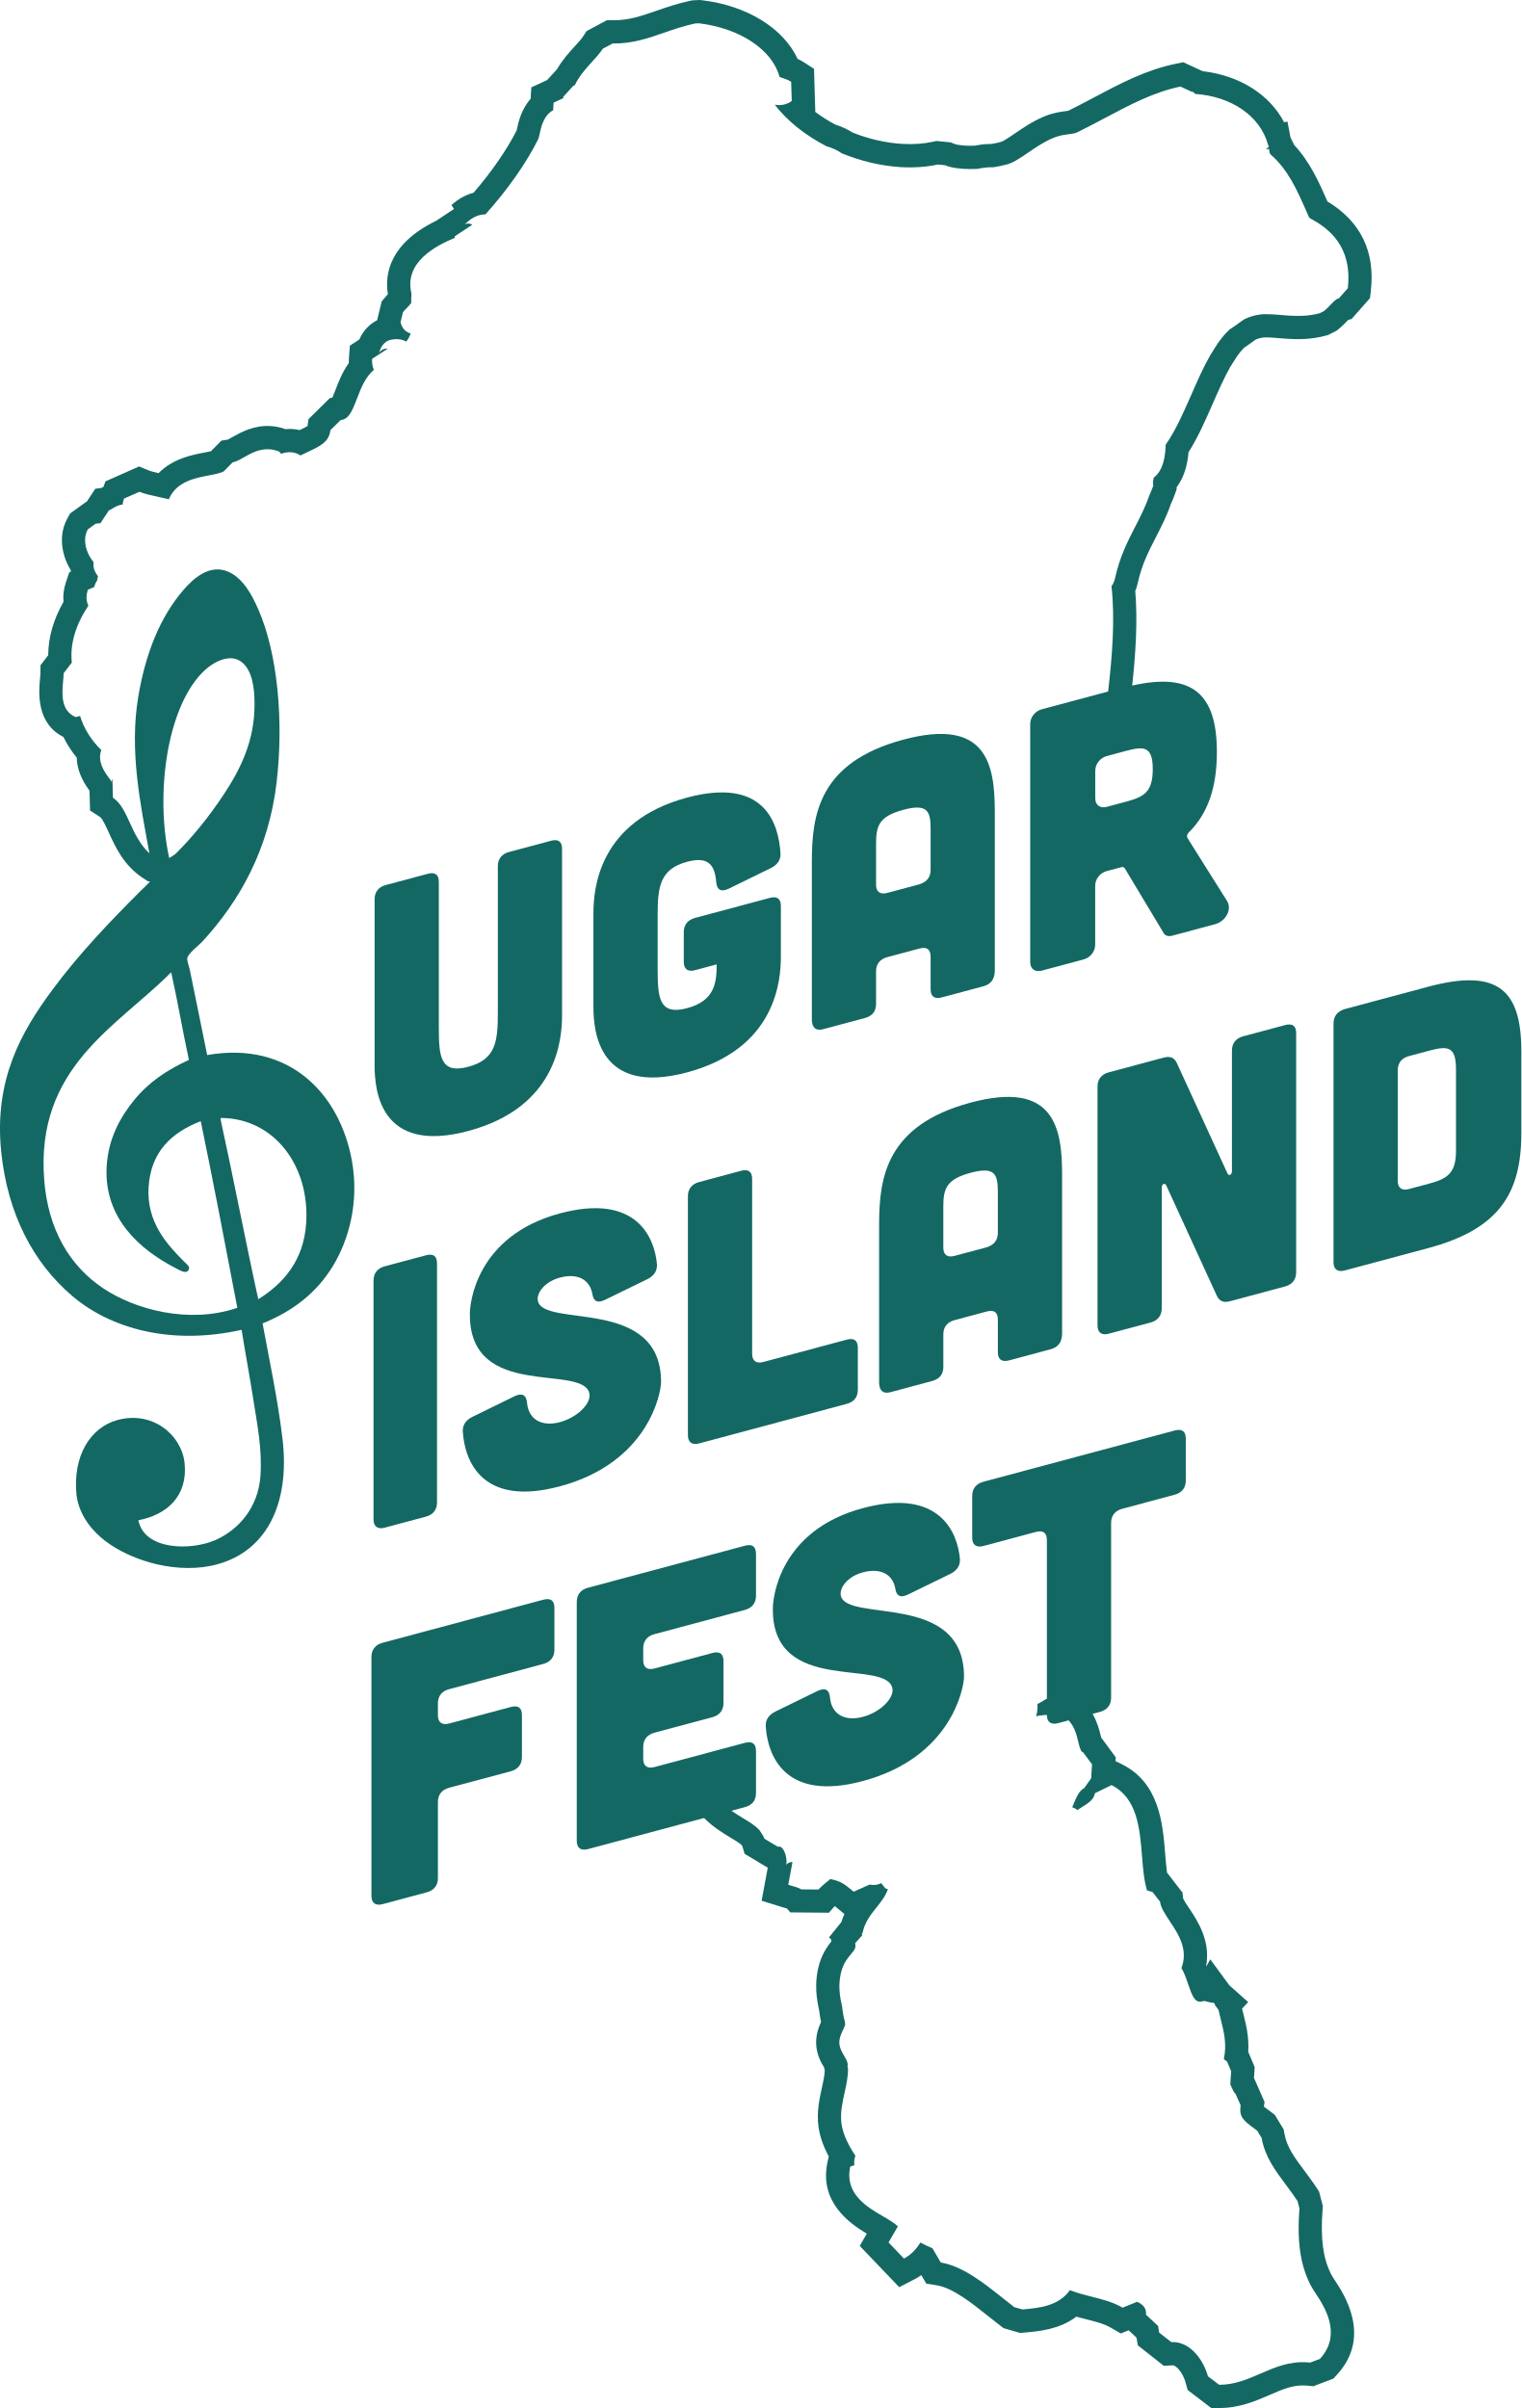
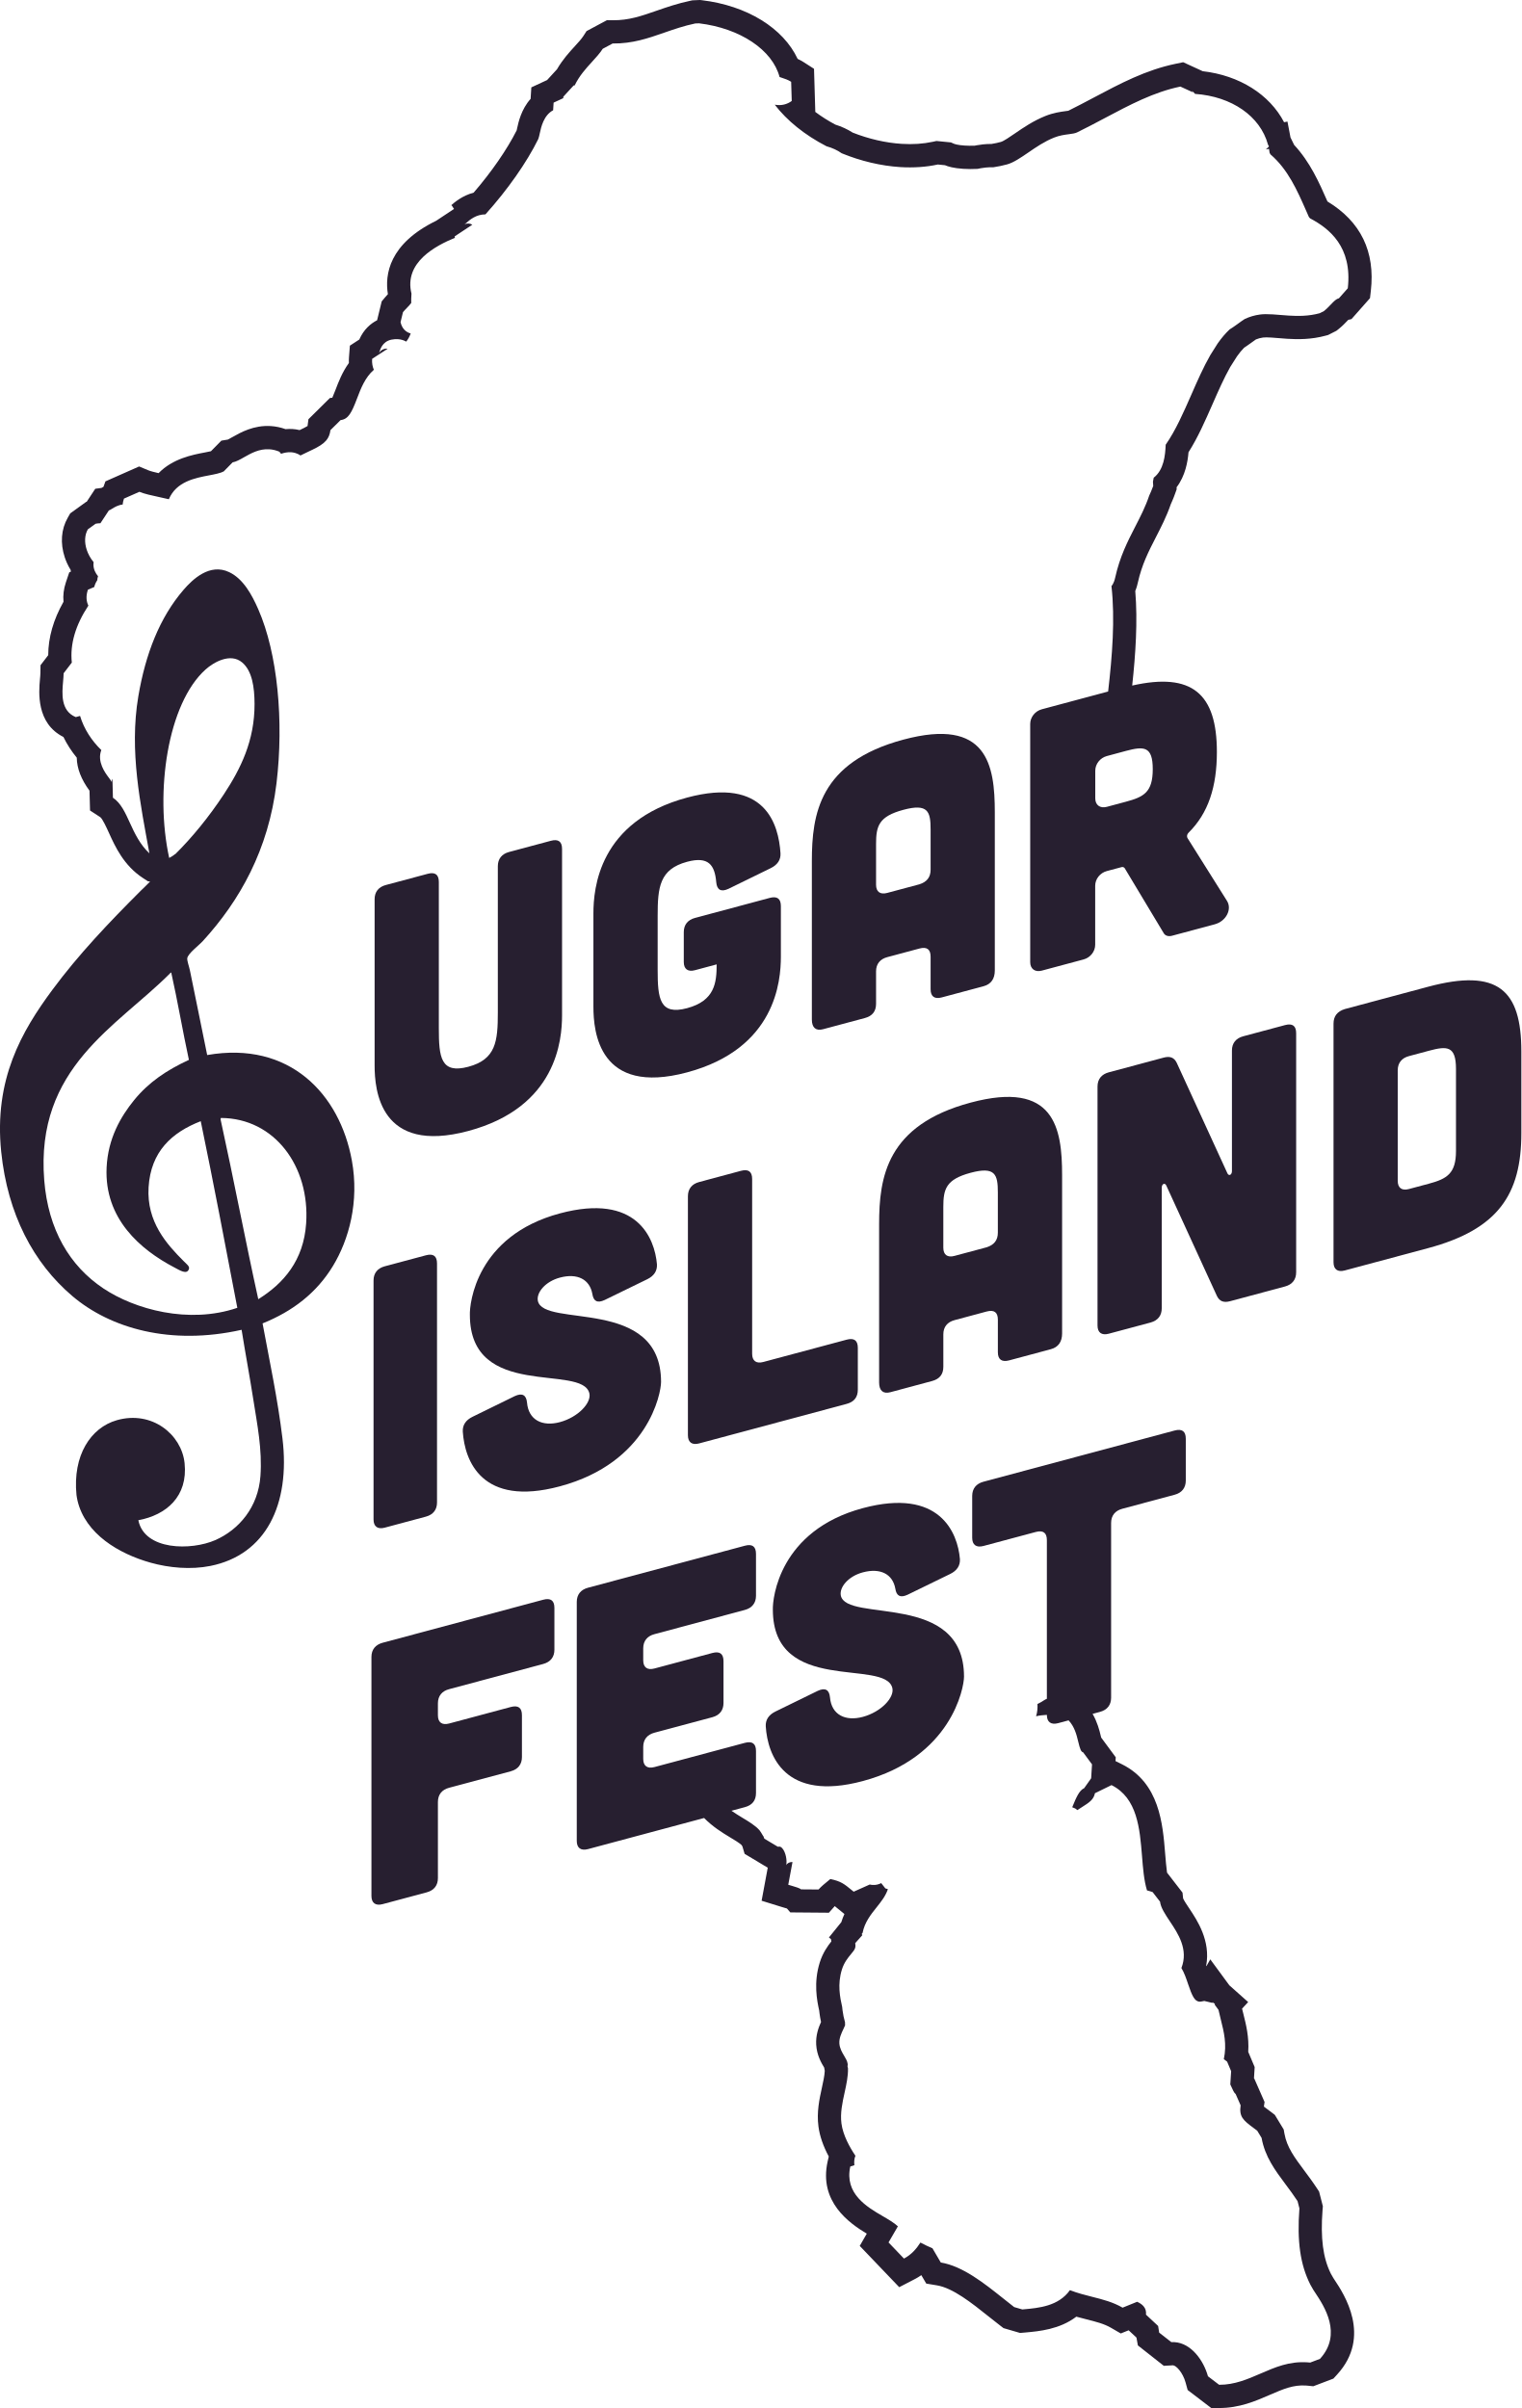
<svg xmlns="http://www.w3.org/2000/svg" version="1.1" id="Layer_1" x="0px" y="0px" viewBox="0 0 79.597 126" style="enable-background:new 0 0 79.597 126;" xml:space="preserve">
  <style type="text/css">
- 	.st0{fill-rule:evenodd;clip-rule:evenodd;fill:#146863;}
+ 	.st0{fill-rule:evenodd;clip-rule:evenodd;fill:#271F30;}
</style>
  <g>
    <path class="st0" d="M69.754,119.186c-0.042-0.072-0.083-0.145-0.125-0.219c-0.41-0.826-0.544-1.853-0.433-3.323   l0.017-0.2l-0.197-0.768l-0.11-0.167c-0.219-0.336-0.454-0.65-0.661-0.928   c-0.512-0.686-0.916-1.228-1.041-1.931l-0.04-0.224l-0.464-0.764l-0.18-0.139   c-0.068-0.053-0.138-0.104-0.215-0.16c-0.042-0.031-0.112-0.085-0.178-0.135l0.036-0.24l-0.539-1.227   l-0.015-0.01l0.036-0.589l-0.337-0.798c0.051-0.774-0.114-1.43-0.253-1.981   c-0.023-0.092-0.047-0.187-0.07-0.279l0.32-0.345l-0.985-0.877l-0.997-1.358l-0.204,0.36   c-0.003-0.01-0.007-0.018-0.011-0.027c0.243-1.306-0.472-2.378-0.88-2.99   c-0.114-0.168-0.281-0.42-0.327-0.533l-0.031-0.301l-0.809-1.045l-0.001-0.001   c-0.042-0.303-0.069-0.644-0.097-0.98c-0.125-1.569-0.297-3.716-2.266-4.693l-0.332-0.164l0.012-0.199   l-0.762-1.031c-0.007-0.027-0.015-0.059-0.024-0.096c-0.07-0.297-0.183-0.723-0.426-1.145l0.383-0.103   c0.391-0.103,0.586-0.371,0.586-0.743v-9.143c0-0.391,0.215-0.644,0.586-0.743l2.735-0.733   c0.391-0.103,0.586-0.372,0.586-0.743v-2.188c0-0.391-0.195-0.534-0.586-0.43l-10.003,2.68   c-0.371,0.1-0.586,0.353-0.586,0.744v2.188c0,0.371,0.215,0.528,0.586,0.43l2.735-0.732   c0.391-0.105,0.586,0.037,0.586,0.428v8.299c-0.045,0.016-0.095,0.043-0.185,0.1   c-0.083,0.054-0.185,0.117-0.307,0.173c0.01,0.204-0.004,0.431-0.073,0.641c0.169-0.04,0.36-0.062,0.565-0.073   v0.006c0,0.37,0.215,0.527,0.587,0.429l0.549-0.147c0.304,0.321,0.416,0.743,0.499,1.092   c0.105,0.44,0.157,0.555,0.262,0.58l0.465,0.63l-0.045,0.728l-0.366,0.519   c-0.26,0.113-0.423,0.508-0.594,0.925c-0.01,0.023-0.021,0.049-0.03,0.073   c0.055,0.018,0.106,0.039,0.159,0.065l0.106,0.084c0.08-0.054,0.158-0.103,0.233-0.149   c0.407-0.256,0.623-0.405,0.69-0.735l0.867-0.424c1.351,0.671,1.48,2.28,1.595,3.7   c0.051,0.64,0.103,1.298,0.262,1.81c0.017,0.005,0.031,0.008,0.045,0.012c0.075,0.021,0.16,0.043,0.25,0.076   l0.388,0.503c0.034,0.31,0.271,0.663,0.52,1.037c0.421,0.63,0.977,1.465,0.597,2.433   c0.152,0.253,0.25,0.546,0.347,0.832c0.211,0.626,0.339,0.893,0.581,0.928c0,0,0,0,0.001,0   c0.033,0.003,0.11,0.002,0.268-0.037l0.423,0.102l0.023-0.04l0.039,0.055l0.059,0.014l0.017,0.015   l-0.029,0.032l0.211,0.287c0.039,0.179,0.082,0.352,0.125,0.522c0.158,0.63,0.321,1.278,0.154,2.057   c0.054,0.039,0.112,0.081,0.172,0.131l0.211,0.5l-0.044,0.693c0.018,0.037,0.034,0.074,0.051,0.11   c0.074,0.167,0.151,0.341,0.23,0.394l0.259,0.589c-0.085,0.595,0.131,0.78,0.673,1.182   c0.065,0.049,0.131,0.097,0.195,0.146l0.229,0.376c0.175,0.985,0.705,1.694,1.265,2.444   c0.206,0.276,0.419,0.561,0.617,0.865l0.097,0.379c-0.131,1.72,0.046,2.953,0.573,3.992   c0.051,0.09,0.103,0.181,0.155,0.272c0.031,0.05,0.065,0.102,0.102,0.155   c0.465,0.701,1.432,2.158,0.246,3.456l-0.512,0.194c-0.051-0.006-0.101-0.01-0.149-0.013   c-0.951-0.061-1.677,0.254-2.445,0.587c-0.671,0.291-1.364,0.592-2.171,0.588l-0.584-0.445   c-0.227-0.822-0.871-1.732-1.749-1.786c-0.056-0.004-0.112-0.004-0.169-0.002l-0.635-0.497   c-0.011-0.059-0.018-0.116-0.027-0.176c-0.007-0.052-0.018-0.12-0.027-0.171l-0.635-0.592   c0.017-0.18-0.024-0.319-0.127-0.439c-0.079-0.094-0.196-0.173-0.337-0.235l-0.76,0.308   c-0.506-0.293-1.03-0.426-1.585-0.566c-0.383-0.097-0.773-0.196-1.171-0.35   c-0.598,0.841-1.634,0.933-2.427,1.003l-0.064,0.006l-0.426-0.124c-0.19-0.146-0.384-0.301-0.581-0.459   c-0.989-0.788-2.11-1.684-3.259-1.874l-0.435-0.743c-0.215-0.091-0.427-0.19-0.629-0.3   c-0.208,0.325-0.476,0.637-0.862,0.838l-0.807-0.844c0.113-0.198,0.229-0.394,0.343-0.591   c0.049-0.084,0.098-0.168,0.146-0.252c-0.194-0.185-0.516-0.372-0.809-0.543c-0.797-0.464-2-1.165-1.681-2.587   l0.214-0.069c-0.018-0.152-0.014-0.328,0.054-0.494c-0.293-0.434-0.648-1.065-0.731-1.688   c-0.071-0.539,0.048-1.086,0.164-1.613c0.094-0.427,0.19-0.865,0.178-1.276   c-0.01-0.035-0.02-0.074-0.027-0.117l0.019-0.054h-0.004l-0.004-0.043c-0.001-0.012-0.003-0.024-0.004-0.035   c-0.021-0.137-0.1-0.27-0.184-0.409c-0.107-0.182-0.231-0.387-0.247-0.646   c-0.016-0.272,0.107-0.53,0.216-0.759c0.027-0.058,0.067-0.141,0.083-0.185   c0.002-0.05,0.001-0.104-0.004-0.165c-0.059-0.202-0.102-0.41-0.128-0.615l-0.002-0.015   c-0.007-0.053-0.012-0.108-0.017-0.161c-0.114-0.508-0.257-1.191-0.014-1.966   c0.115-0.367,0.315-0.61,0.477-0.806c0.2-0.243,0.261-0.317,0.218-0.571l0.365-0.409   c0.002-0.011,0.004-0.022,0.005-0.034l-0.037-0.029c0.018-0.023,0.036-0.046,0.054-0.068   c0.105-0.552,0.436-0.965,0.731-1.334c0.242-0.303,0.473-0.593,0.592-0.952   c-0.044-0.011-0.088-0.024-0.134-0.041l-0.215-0.275c-0.127,0.064-0.273,0.107-0.445,0.096   c-0.048-0.002-0.101-0.01-0.155-0.023l-0.841,0.376l-0.1-0.081c-0.4-0.329-0.566-0.464-1.121-0.582   c-0.037,0.03-0.073,0.061-0.11,0.091c-0.188,0.153-0.366,0.298-0.508,0.457l-0.917-0.007   c-0.054-0.062-0.317-0.138-0.476-0.185c-0.063-0.019-0.129-0.036-0.191-0.056l0.222-1.188   c-0.181-0.012-0.31,0.103-0.335,0.165c0.044-0.104,0.037-0.516-0.14-0.806   c-0.1-0.16-0.181-0.166-0.207-0.167c-0.024-0.002-0.053,0-0.085,0.007l-0.707-0.423   c-0.014-0.044-0.029-0.088-0.049-0.132l-0.012-0.007c-0.031-0.058-0.07-0.119-0.11-0.183   c-0.025-0.037-0.053-0.08-0.084-0.122c-0.226-0.25-0.561-0.452-0.917-0.665   c-0.179-0.107-0.365-0.225-0.548-0.351l0.699-0.188c0.39-0.104,0.585-0.351,0.585-0.742V91.625   c0-0.391-0.195-0.533-0.585-0.429l-4.729,1.267c-0.371,0.099-0.586-0.059-0.586-0.429v-0.625   c0-0.391,0.215-0.644,0.586-0.744l3.028-0.81c0.391-0.104,0.586-0.372,0.586-0.743v-2.188   c0-0.392-0.195-0.535-0.586-0.43l-3.028,0.811c-0.371,0.1-0.586-0.058-0.586-0.428v-0.626   c0-0.391,0.215-0.644,0.586-0.742l4.729-1.268c0.39-0.104,0.585-0.372,0.585-0.742v-2.189   c0-0.391-0.195-0.534-0.585-0.428l-8.206,2.197c-0.372,0.1-0.586,0.353-0.586,0.743v12.504   c0,0.371,0.214,0.528,0.586,0.43l6.076-1.628c0.448,0.455,0.954,0.77,1.353,1.009   c0.226,0.135,0.478,0.287,0.602,0.4c0.002,0.002,0.004,0.006,0.006,0.008   c0.015,0.024,0.03,0.047,0.043,0.068l0.116,0.39l1.21,0.726l-0.321,1.728l1.034,0.32   c0.064,0.021,0.13,0.038,0.194,0.058c0,0,0.066,0.019,0.096,0.027l0.178,0.205l2.019,0.017l0.306-0.345   c0.035,0.028,0.506,0.413,0.506,0.413c-0.061,0.133-0.117,0.274-0.163,0.426l-0.648,0.801l0.106,0.086   l0.021,0.12c-0.191,0.239-0.448,0.596-0.606,1.101c-0.331,1.056-0.149,1.983-0.03,2.519   c0.004,0.041,0.009,0.079,0.014,0.117l0.002,0.021c0.02,0.152,0.046,0.306,0.08,0.458   c-0.135,0.298-0.281,0.699-0.253,1.188c0.033,0.557,0.273,0.959,0.417,1.199c0.001,0.001,0.001,0.003,0.002,0.004   l0.02,0.113c0.002,0.018,0.006,0.036,0.009,0.054c-0.011,0.251-0.081,0.568-0.149,0.878   c-0.132,0.602-0.281,1.283-0.181,2.034c0.066,0.498,0.247,1.024,0.54,1.569l-0.059,0.257   c-0.474,2.115,1.145,3.24,2.048,3.78l-0.369,0.641l2.066,2.16l0.81-0.42   c0.12-0.061,0.235-0.132,0.346-0.209l0.259,0.441l0.561,0.093c0.838,0.14,1.826,0.929,2.699,1.626   c0.203,0.162,0.402,0.321,0.599,0.471l0.181,0.14l0.866,0.253l0.293-0.025   c0.701-0.064,1.777-0.159,2.652-0.827c0.186,0.052,0.366,0.098,0.538,0.141   c0.49,0.124,0.915,0.231,1.274,0.44l0.514,0.298l0.411-0.166l0.409,0.381l0.074,0.41l1.357,1.068   l0.461-0.026c0.008,0,0.017,0,0.024,0c0.164,0.011,0.509,0.374,0.654,0.897l0.108,0.394l1.232,0.941l0.408,0.002   c1.062,0.005,1.91-0.363,2.66-0.689c0.711-0.308,1.225-0.529,1.886-0.488   c0.034,0.002,0.067,0.004,0.102,0.009l0.287,0.029l1.051-0.4l0.195-0.213c1.827-2,0.353-4.22-0.131-4.948   C69.828,119.3,69.773,119.219,69.754,119.186z" />
    <path class="st0" d="M12.171,24.193c0.179-0.029,0.384-0.145,0.601-0.269c0.352-0.2,0.789-0.449,1.32-0.415   c0.178,0.011,0.354,0.054,0.525,0.126l0.089,0.109c0.167-0.055,0.342-0.092,0.525-0.08   c0.108,0.007,0.302,0.038,0.49,0.169c0.139-0.071,0.277-0.137,0.415-0.201   c0.303-0.142,0.59-0.276,0.796-0.451l0.051-0.05c0.03-0.029,0.061-0.059,0.089-0.089   c0.119-0.144,0.188-0.314,0.217-0.535l0.53-0.524c0.408-0.049,0.578-0.385,0.865-1.141   c0.192-0.504,0.417-1.096,0.877-1.492c-0.064-0.15-0.109-0.338-0.091-0.573l0.809-0.526   c-0.002-0-0.018-0.004-0.043-0.006c-0.199-0.012-0.367,0.136-0.407,0.244   c0.006-0.016,0.01-0.032,0.015-0.049c0.044-0.151,0.16-0.554,0.607-0.661l0.021-0.005   c0.124-0.025,0.238-0.033,0.348-0.026c0.178,0.011,0.32,0.062,0.433,0.127c0.096-0.116,0.178-0.267,0.235-0.427   c-0.222-0.056-0.452-0.232-0.531-0.591l0.127-0.523c0.074-0.088,0.146-0.164,0.217-0.236   c0.087-0.091,0.162-0.168,0.216-0.246c0-0.007-0.001-0.014-0.001-0.021c-0.002-0.07-0.002-0.136-0.001-0.201   v-0.001c0.002-0.089,0.006-0.177,0.014-0.263c-0.409-1.65,1.294-2.518,2.272-2.922   c-0.004-0.022-0.008-0.047-0.013-0.074l0.924-0.612c-0.055-0.035-0.125-0.057-0.194-0.061   c-0.133-0.008-0.215,0.046-0.215,0.046c0.016-0.011,0.059-0.049,0.09-0.076   c0.182-0.16,0.511-0.449,1.006-0.45c1.159-1.288,2.157-2.71,2.762-3.938   c0.026-0.053,0.059-0.203,0.082-0.311c0.066-0.308,0.202-0.936,0.697-1.198l0.025-0.399l0.505-0.234   c0.001-0.022,0.002-0.047,0.003-0.075l0.541-0.59c0.018-0.002,0.036-0.003,0.054-0.004   c0.246-0.51,0.591-0.886,0.904-1.229c0.209-0.229,0.407-0.445,0.564-0.686l0.516-0.277   c1.045,0.01,1.845-0.269,2.691-0.563c0.512-0.178,1.04-0.362,1.633-0.485l0.196-0.008   c2.16,0.259,3.844,1.396,4.216,2.81c0.04,0.014,0.085,0.029,0.121,0.041c0.15,0.049,0.321,0.104,0.485,0.209   l0.03,1.003c-0.219,0.159-0.466,0.232-0.735,0.214c-0.054-0.003-0.104-0.01-0.152-0.018   c0.633,0.829,1.572,1.589,2.706,2.174c0.306,0.085,0.572,0.208,0.795,0.367   c0.998,0.41,2.055,0.659,3.06,0.723c0.697,0.043,1.36-0.002,1.97-0.135l0.374,0.037   c0.156,0.068,0.448,0.157,0.957,0.189c0.233,0.015,0.485,0.016,0.747,0.003c0.056-0.013,0.111-0.024,0.168-0.034   c0.085-0.015,0.162-0.026,0.24-0.034l0.006-0.001c0.139-0.015,0.274-0.019,0.404-0.014   c0.266-0.041,0.51-0.091,0.728-0.152c0.34-0.094,0.711-0.349,1.105-0.618   c0.396-0.273,0.847-0.583,1.359-0.786c0.274-0.109,0.532-0.145,0.759-0.174   c0.178-0.024,0.331-0.044,0.436-0.095c0.482-0.235,0.965-0.491,1.43-0.738c1.33-0.706,2.586-1.373,3.978-1.661   l0.655,0.301c-0.033-0.059-0.07-0.091-0.073-0.093l0.017,0.014c0.066,0.05,0.122,0.104,0.169,0.161   c1.922,0.134,3.408,1.168,3.814,2.651c0.019,0.033,0.035,0.067,0.053,0.101l-0.161,0.155l0.162-0.031   c0.013,0.068,0.022,0.138,0.032,0.206c0.015,0.024,0.03,0.053,0.045,0.084   c0.915,0.784,1.398,1.882,1.865,2.945c0.048,0.11,0.097,0.221,0.145,0.33   c0.02,0.024,0.04,0.048,0.061,0.071c0.998,0.527,2.223,1.483,1.974,3.659l-0.462,0.522   c-0.139,0.034-0.247,0.141-0.425,0.328c-0.105,0.109-0.222,0.233-0.365,0.346l-0.216,0.109   c-0.589,0.162-1.151,0.153-1.624,0.124c-0.148-0.009-0.294-0.021-0.439-0.033   c-0.132-0.012-0.262-0.022-0.39-0.03c-0.292-0.018-0.5-0.016-0.675,0.008c-0.282,0.038-0.543,0.115-0.798,0.235   c-0.115,0.074-0.226,0.154-0.342,0.239l-0.041,0.03c-0.068,0.049-0.138,0.099-0.206,0.145l-0.014,0.009   c-0.065,0.044-0.126,0.084-0.185,0.121c-0.217,0.204-0.422,0.444-0.625,0.733c0,0-0.285,0.453-0.386,0.611   c-0.364,0.637-0.684,1.365-0.992,2.069c-0.422,0.96-0.821,1.87-1.343,2.621   c-0.021,0.559-0.098,1.318-0.626,1.725c-0.013,0.071-0.025,0.141-0.04,0.21l0.015,0.22   c-0.033,0.091-0.07,0.187-0.115,0.292c-0.03,0.072-0.062,0.144-0.096,0.215   c-0.198,0.589-0.46,1.098-0.737,1.635c-0.392,0.764-0.798,1.554-1.043,2.655   c-0.024,0.102-0.065,0.289-0.194,0.445c0.193,1.728,0.04,3.657-0.175,5.516l-3.471,0.93   c-0.351,0.094-0.606,0.416-0.606,0.768v12.464c0,0.352,0.256,0.538,0.606,0.443l2.188-0.586   c0.352-0.094,0.606-0.416,0.606-0.768v-3.087c0-0.352,0.254-0.674,0.605-0.768l0.782-0.209   c0.058-0.016,0.117,0.008,0.156,0.056l2.031,3.383c0.078,0.155,0.254,0.206,0.45,0.153l2.227-0.597   c0.606-0.163,0.918-0.793,0.644-1.228l-2.07-3.294c-0.04-0.087-0.02-0.19,0.058-0.27   c1.036-1.02,1.484-2.41,1.484-4.227c0-3.054-1.3-4.181-4.431-3.475c0.178-1.649,0.293-3.352,0.161-4.948   c0.079-0.191,0.115-0.353,0.134-0.438c0.211-0.948,0.564-1.634,0.939-2.364c0.275-0.536,0.561-1.089,0.785-1.738   c0.029-0.065,0.058-0.129,0.084-0.191c0.054-0.127,0.101-0.244,0.14-0.358l0.085-0.235l-0.006-0.101   c0.46-0.606,0.584-1.341,0.624-1.833c0.49-0.772,0.865-1.628,1.261-2.528c0.292-0.666,0.595-1.355,0.921-1.932   c0.095-0.149,0.297-0.468,0.356-0.561c0.125-0.176,0.246-0.324,0.372-0.45   c0.037-0.025,0.076-0.051,0.117-0.079l0.012-0.008c0.077-0.053,0.154-0.108,0.23-0.162l0.041-0.03   c0.076-0.055,0.15-0.107,0.218-0.155c0.12-0.049,0.239-0.081,0.371-0.099   c0.091-0.012,0.234-0.012,0.436,0.001c0.116,0.007,0.236,0.017,0.365,0.028   c0.152,0.013,0.308,0.026,0.463,0.036c0.54,0.034,1.258,0.045,2.023-0.166l0.119-0.032l0.433-0.22   l0.097-0.076c0.209-0.166,0.372-0.336,0.491-0.462c0.008-0.008,0.02-0.021,0.032-0.034l0.17-0.041   l0.968-1.095l0.044-0.38c0.235-2.055-0.528-3.627-2.269-4.679c-0.003-0.003-0.004-0.006-0.005-0.01   c-0.426-0.97-0.902-2.051-1.738-2.948L67.52,7.194l-0.159-0.833l-0.177,0.034   c-0.757-1.449-2.33-2.449-4.261-2.67l0.001-0.001l-1.019-0.468l-0.391,0.081   c-1.563,0.323-2.894,1.029-4.305,1.778c-0.432,0.229-0.877,0.465-1.315,0.681   c-0.039,0.006-0.096,0.014-0.141,0.019c-0.267,0.036-0.632,0.085-1.047,0.25   c-0.64,0.254-1.17,0.619-1.599,0.913c-0.251,0.173-0.595,0.409-0.738,0.448   c-0.145,0.041-0.311,0.077-0.49,0.106c-0.146-0.001-0.295,0.007-0.445,0.022l-0.021,0.003   c-0.102,0.011-0.204,0.025-0.312,0.045c-0.036,0.006-0.071,0.013-0.107,0.021   c-0.184,0.006-0.357,0.004-0.518-0.006c-0.394-0.025-0.544-0.088-0.546-0.088l-0.177-0.077l-0.756-0.075   l-0.189,0.041c-0.5,0.109-1.049,0.146-1.634,0.109c-0.836-0.053-1.721-0.256-2.564-0.59   c-0.271-0.174-0.575-0.314-0.907-0.418c-0.373-0.199-0.726-0.422-1.046-0.662l-0.067-2.257l-0.54-0.347   c-0.108-0.069-0.216-0.126-0.317-0.172c-0.752-1.609-2.64-2.786-5.016-3.071L36.621,0l-0.393,0.017L36.132,0.037   c-0.67,0.139-1.263,0.345-1.786,0.526c-0.809,0.281-1.447,0.503-2.281,0.496l-0.311-0.003l-1.065,0.571   l-0.17,0.262c-0.102,0.157-0.259,0.328-0.441,0.527c-0.29,0.317-0.641,0.699-0.936,1.209l-0.517,0.564   l-0.825,0.383l-0.038,0.601c-0.49,0.546-0.639,1.231-0.705,1.536c-0.007,0.035-0.016,0.075-0.024,0.112   c-0.507,1.005-1.313,2.172-2.252,3.26c-0.605,0.159-1.01,0.515-1.189,0.672   c-0.012,0.011-0.027,0.024-0.04,0.034c0.03-0.024,0.057-0.043,0.072-0.053l0.131,0.199l-0.932,0.618   c-2.469,1.204-2.696,2.817-2.528,3.841c-0.045,0.048-0.093,0.102-0.142,0.16l-0.182,0.218l-0.241,0.988   c-0.328,0.167-0.693,0.467-0.932,1.008l-0.492,0.321l-0.046,0.598c-0.008,0.103-0.01,0.206-0.006,0.309   c-0.349,0.481-0.547,1.003-0.705,1.417c-0.064,0.169-0.119,0.303-0.162,0.4l-0.126,0.015l-1.123,1.11   l-0.047,0.356c-0.097,0.061-0.264,0.141-0.415,0.213c-0.138-0.033-0.263-0.049-0.369-0.056   c-0.122-0.007-0.243-0.005-0.367,0.006c-0.251-0.09-0.51-0.144-0.772-0.161   c-0.893-0.056-1.584,0.337-1.997,0.571c-0.078,0.044-0.191,0.108-0.25,0.136l-0.339,0.056l-0.545,0.553   c-0.113,0.026-0.259,0.054-0.328,0.067c-0.628,0.119-1.669,0.316-2.411,1.08   c-0.219-0.05-0.425-0.101-0.537-0.148l-0.482-0.201l-1.763,0.78l-0.101,0.283   c-0.039,0.021-0.074,0.042-0.105,0.06l-0.326,0.044l-0.449,0.682l-0.03,0.006L3.674,26.863l-0.13,0.228   c-0.345,0.6-0.4,1.336-0.156,2.071c0.058,0.175,0.153,0.407,0.306,0.655   c0.004,0.031,0.009,0.062,0.015,0.095l-0.086,0.037l-0.175,0.52c-0.116,0.345-0.158,0.689-0.125,1.018   c-0.53,0.935-0.797,1.872-0.8,2.796l-0.403,0.525l-0.006,0.403c-0.001,0.086-0.012,0.211-0.025,0.35   c-0.057,0.636-0.204,2.283,1.23,3.002c0.185,0.381,0.419,0.744,0.697,1.082c0.009,0.56,0.232,1.138,0.667,1.728   l0.028,1.037l0.534,0.348c0.119,0.084,0.329,0.544,0.454,0.82c0.328,0.723,0.777,1.712,1.784,2.368   l0.261,0.17l0.11,0.008c-0.145,0.161-0.343,0.338-0.475,0.47c-1.677,1.677-3.262,3.338-4.643,5.205   c-1.596,2.157-3.063,4.679-2.673,8.471c0.336,3.269,1.69,5.818,3.715,7.541   c1.989,1.694,5.142,2.607,8.863,1.772c0.193,1.211,0.423,2.43,0.619,3.688   c0.194,1.248,0.467,2.574,0.366,3.967c-0.118,1.625-1.118,2.802-2.364,3.35   c-1.255,0.55-3.702,0.549-4.024-1.041c1.466-0.272,2.6-1.247,2.42-2.984c-0.155-1.507-1.713-2.774-3.546-2.25   c-1.37,0.391-2.315,1.845-2.11,3.91c0.005,0.051,0.033,0.213,0.056,0.31   c0.414,1.73,2.155,2.769,3.827,3.237c0.957,0.268,2.095,0.375,3.124,0.168c2.895-0.581,4.189-3.201,3.77-6.669   c-0.249-2.067-0.678-4.058-1.041-6.021c1.569-0.631,2.829-1.594,3.686-3.012   c0.828-1.367,1.381-3.349,0.985-5.515c-0.632-3.462-3.247-6.271-7.569-5.515c-0.29-1.454-0.608-2.965-0.901-4.418   c-0.042-0.21-0.158-0.516-0.141-0.647c0.031-0.243,0.605-0.67,0.816-0.901c1.92-2.1,3.438-4.769,3.855-8.272   c0.383-3.224,0.063-6.766-0.957-9.089c-0.335-0.765-0.786-1.592-1.52-1.941   c-1.022-0.488-1.921,0.383-2.391,0.928c-1.249,1.449-1.988,3.352-2.364,5.572   c-0.486,2.873,0.122,5.679,0.58,8.214c-0.485-0.452-0.768-1.039-1.012-1.576   c-0.249-0.549-0.485-1.066-0.897-1.335L5.883,40.75c-0.031,0.051-0.045,0.138-0.028,0.186   c-0.018-0.051-0.114-0.179-0.178-0.264c-0.171-0.23-0.61-0.816-0.376-1.425   c-0.5-0.484-0.906-1.099-1.112-1.786L3.966,37.523c-0.802-0.326-0.72-1.245-0.666-1.853   c0.014-0.159,0.027-0.309,0.029-0.441l0.429-0.559c-0.102-0.958,0.189-1.957,0.866-2.981   c-0.095-0.195-0.147-0.468-0.025-0.833l0.332-0.14c0.026-0.105,0.072-0.229,0.157-0.354   c0.005-0.08,0.021-0.15,0.042-0.21c-0.13-0.157-0.237-0.354-0.241-0.608   c-0.001-0.04,0.002-0.083,0.008-0.13c-0.168-0.201-0.288-0.433-0.356-0.636c-0.134-0.402-0.114-0.786,0.056-1.081   l0.406-0.292c0.088-0.018,0.171-0.026,0.251-0.026l0.442-0.671c0.032-0.004,0.094-0.043,0.159-0.083   c0.131-0.082,0.316-0.197,0.563-0.225c0.009-0.097,0.03-0.201,0.068-0.31l0.807-0.356   c0.265,0.11,0.642,0.191,1.04,0.277c0.163,0.035,0.332,0.072,0.502,0.112c0.385-0.924,1.373-1.111,2.101-1.249   c0.249-0.047,0.667-0.126,0.755-0.211c-0.009,0.008-0.019,0.029-0.021,0.04L12.171,24.193z M60.313,40.246   c0,1.211-0.469,1.454-1.407,1.705l-0.996,0.267c-0.351,0.094-0.605-0.092-0.605-0.443v-1.446   c0-0.352,0.254-0.674,0.605-0.768l0.996-0.268C59.844,39.043,60.313,39.034,60.313,40.246z M11.572,58.498   c2.796,0.02,4.646,2.533,4.446,5.515c-0.13,1.938-1.177,3.143-2.505,3.968   c-0.684-3.105-1.287-6.293-1.97-9.398C11.542,58.543,11.54,58.503,11.572,58.498z M9.884,55.459   c-1.163,0.534-2.112,1.176-2.871,2.11c-0.697,0.86-1.362,1.996-1.435,3.518   c-0.128,2.682,1.765,4.301,3.546,5.234c0.279,0.146,0.656,0.396,0.76,0.084c0.048-0.146-0.101-0.24-0.281-0.422   c-0.878-0.878-1.938-2.047-1.829-3.855c0.114-1.876,1.218-2.874,2.729-3.461c0.668,3.225,1.289,6.496,1.914,9.766   c-2.552,0.869-5.377,0.073-7.007-1.015c-1.77-1.18-2.888-3.082-3.095-5.655c-0.476-5.914,3.802-8.038,6.585-10.834   c0.006-0.031,0.056-0.019,0.056-0.056C9.292,52.375,9.557,53.947,9.884,55.459z M10.757,35.03   c0.416-0.373,1.298-0.886,1.914-0.366c0.522,0.441,0.644,1.294,0.647,2.167c0.006,1.928-0.725,3.391-1.604,4.728   c-0.784,1.191-1.674,2.276-2.544,3.135c-0.002-0.003-0.006-0.004-0.008-0.006   c-0.087,0.08-0.199,0.142-0.31,0.205C8.095,41.438,8.767,36.815,10.757,35.03z" />
    <path class="st0" d="M24.504,59.179c4.63-1.241,4.903-4.771,4.903-6.061v-8.694c0-0.391-0.195-0.534-0.586-0.429   l-2.188,0.586c-0.371,0.1-0.586,0.352-0.586,0.744v7.658c0,1.504-0.098,2.449-1.543,2.836   c-1.446,0.387-1.544-0.505-1.544-2.009v-7.658c0-0.391-0.196-0.534-0.586-0.429l-2.188,0.586   c-0.372,0.099-0.586,0.352-0.586,0.743v8.694C19.6,57.036,19.873,60.42,24.504,59.179z" />
    <path class="st0" d="M35.952,45.093c1.113-0.298,1.445,0.16,1.523,1.077c0.039,0.399,0.254,0.518,0.645,0.335   l2.208-1.08c0.351-0.173,0.528-0.434,0.508-0.78c-0.098-1.498-0.782-4.011-4.884-2.912   c-4.63,1.241-4.904,4.772-4.904,6.061v4.884c0,1.29,0.273,4.675,4.904,3.434   c4.63-1.241,4.904-4.772,4.904-6.062v-2.637c0-0.391-0.196-0.534-0.586-0.429l-3.907,1.047   c-0.372,0.099-0.587,0.352-0.587,0.743v1.563c0,0.372,0.215,0.529,0.587,0.429l1.133-0.304   c0,0.958-0.098,1.902-1.543,2.29c-1.446,0.387-1.544-0.505-1.544-2.009v-2.813   C34.408,46.425,34.507,45.48,35.952,45.093z" />
    <path class="st0" d="M49.275,52.19l2.188-0.586c0.392-0.105,0.586-0.392,0.586-0.822V42.499   c0-2.462-0.391-4.975-4.786-3.797c-4.396,1.178-4.786,3.9-4.786,6.363v8.283c0,0.43,0.214,0.606,0.585,0.507   l2.189-0.586c0.391-0.104,0.585-0.352,0.585-0.743v-1.7c0-0.391,0.216-0.644,0.586-0.743l1.681-0.45   c0.391-0.105,0.587,0.038,0.587,0.429v1.7C48.69,52.152,48.904,52.29,49.275,52.19z M48.103,46.272   l-1.681,0.45c-0.37,0.1-0.586-0.057-0.586-0.429v-2.129c0-0.938,0.137-1.443,1.427-1.789   c1.29-0.346,1.427,0.086,1.427,1.024v2.11C48.69,45.9,48.494,46.148,48.103,46.272z" />
    <path class="st0" d="M22.279,65.685l-2.149,0.575c-0.371,0.1-0.586,0.351-0.586,0.742v12.505   c0,0.371,0.215,0.528,0.586,0.429l2.149-0.576c0.391-0.103,0.586-0.371,0.586-0.741V66.112   C22.865,65.723,22.67,65.579,22.279,65.685z" />
    <path class="st0" d="M34.587,72.311c0-4.493-6.173-2.801-6.447-4.251c-0.078-0.429,0.391-1.004,1.152-1.208   c0.918-0.246,1.563,0.091,1.7,0.854c0.059,0.376,0.254,0.499,0.645,0.317l2.227-1.086   c0.352-0.172,0.527-0.434,0.508-0.78c-0.117-1.376-1.055-3.743-5.08-2.665   c-4.376,1.172-4.728,4.725-4.708,5.306c0,4.493,5.88,2.547,6.252,4.108c0.117,0.496-0.586,1.251-1.543,1.508   c-0.918,0.246-1.641-0.107-1.719-1.024c-0.039-0.4-0.254-0.518-0.645-0.336l-2.207,1.081   c-0.352,0.172-0.528,0.434-0.508,0.78c0.098,1.498,0.977,3.958,5.08,2.858   C33.922,76.533,34.587,72.897,34.587,72.311z" />
    <path class="st0" d="M36.579,75.528l7.716-2.068c0.392-0.104,0.587-0.352,0.587-0.743v-2.188   c0-0.391-0.195-0.534-0.587-0.429l-4.356,1.166c-0.371,0.101-0.586-0.057-0.586-0.428v-9.144   c0-0.391-0.196-0.534-0.586-0.43l-2.188,0.587c-0.372,0.099-0.587,0.352-0.587,0.743v12.505   C35.992,75.471,36.208,75.628,36.579,75.528z" />
    <path class="st0" d="M52.795,71.184l2.188-0.587c0.391-0.104,0.587-0.392,0.587-0.821v-8.284   c0-2.462-0.392-4.975-4.787-3.797c-4.396,1.177-4.787,3.9-4.787,6.362v8.284c0,0.43,0.216,0.607,0.586,0.508   l2.188-0.587c0.391-0.105,0.586-0.352,0.586-0.743v-1.7c0-0.391,0.215-0.644,0.587-0.742l1.679-0.451   c0.392-0.103,0.587,0.038,0.587,0.43v1.699C52.208,71.144,52.423,71.283,52.795,71.184z M51.621,65.265   l-1.679,0.45c-0.372,0.101-0.587-0.057-0.587-0.429v-2.13c0-0.938,0.138-1.443,1.427-1.789   c1.289-0.345,1.426,0.087,1.426,1.025v2.111C52.208,64.894,52.012,65.141,51.621,65.265z" />
    <path class="st0" d="M67.231,53.639l-2.188,0.586c-0.371,0.1-0.587,0.352-0.587,0.743v6.311   c0,0.195-0.156,0.276-0.234,0.122l-2.657-5.794c-0.137-0.276-0.351-0.355-0.684-0.266l-2.872,0.77   c-0.37,0.1-0.586,0.352-0.586,0.743v12.504c0,0.371,0.216,0.528,0.586,0.43l2.188-0.586   c0.391-0.106,0.586-0.373,0.586-0.744v-6.311c0-0.195,0.157-0.276,0.234-0.122l2.657,5.795   c0.137,0.275,0.351,0.355,0.684,0.267l2.871-0.77c0.391-0.104,0.587-0.371,0.587-0.743V54.068   C67.818,53.677,67.622,53.534,67.231,53.639z" />
    <path class="st0" d="M74.713,51.634l-4.356,1.167c-0.391,0.124-0.586,0.372-0.586,0.763v12.485   c0,0.371,0.215,0.528,0.586,0.429l4.356-1.167c3.674-0.984,4.885-2.814,4.885-6.018v-4.279   C79.597,51.81,78.386,50.65,74.713,51.634z M76.178,60.228c0,1.172-0.469,1.454-1.406,1.706l-1.056,0.283   c-0.371,0.1-0.586-0.058-0.586-0.429v-5.783c0-0.391,0.215-0.644,0.586-0.743l1.056-0.283   c0.938-0.251,1.406-0.26,1.406,0.951C76.178,55.95,76.178,60.209,76.178,60.228z" />
    <path class="st0" d="M28.421,83.707l-8.401,2.251c-0.371,0.1-0.586,0.352-0.586,0.743v12.504   c0,0.372,0.215,0.529,0.586,0.43l2.306-0.617c0.391-0.105,0.586-0.373,0.586-0.744v-3.985   c0-0.391,0.215-0.644,0.586-0.743l3.224-0.863c0.391-0.104,0.586-0.373,0.586-0.744V89.75   c0-0.391-0.195-0.534-0.586-0.43l-3.224,0.864c-0.372,0.099-0.586-0.059-0.586-0.429v-0.626   c0-0.391,0.215-0.644,0.586-0.742l4.923-1.319c0.391-0.105,0.586-0.373,0.586-0.743v-2.188   C29.008,83.746,28.812,83.603,28.421,83.707z" />
    <path class="st0" d="M45.144,93.195c4.63-1.24,5.294-4.876,5.294-5.462c0-4.494-6.174-2.801-6.447-4.252   c-0.078-0.429,0.391-1.003,1.153-1.206c0.918-0.246,1.563,0.089,1.7,0.853c0.058,0.375,0.254,0.498,0.644,0.316   l2.228-1.086c0.352-0.172,0.527-0.435,0.508-0.78c-0.117-1.376-1.055-3.742-5.079-2.664   c-4.377,1.174-4.728,4.725-4.709,5.306c0,4.493,5.881,2.547,6.252,4.107c0.117,0.497-0.586,1.251-1.543,1.509   c-0.918,0.246-1.642-0.107-1.72-1.024c-0.038-0.4-0.254-0.518-0.645-0.335l-2.208,1.079   c-0.351,0.173-0.527,0.434-0.507,0.781C40.162,91.835,41.042,94.295,45.144,93.195z" />
  </g>
</svg>
